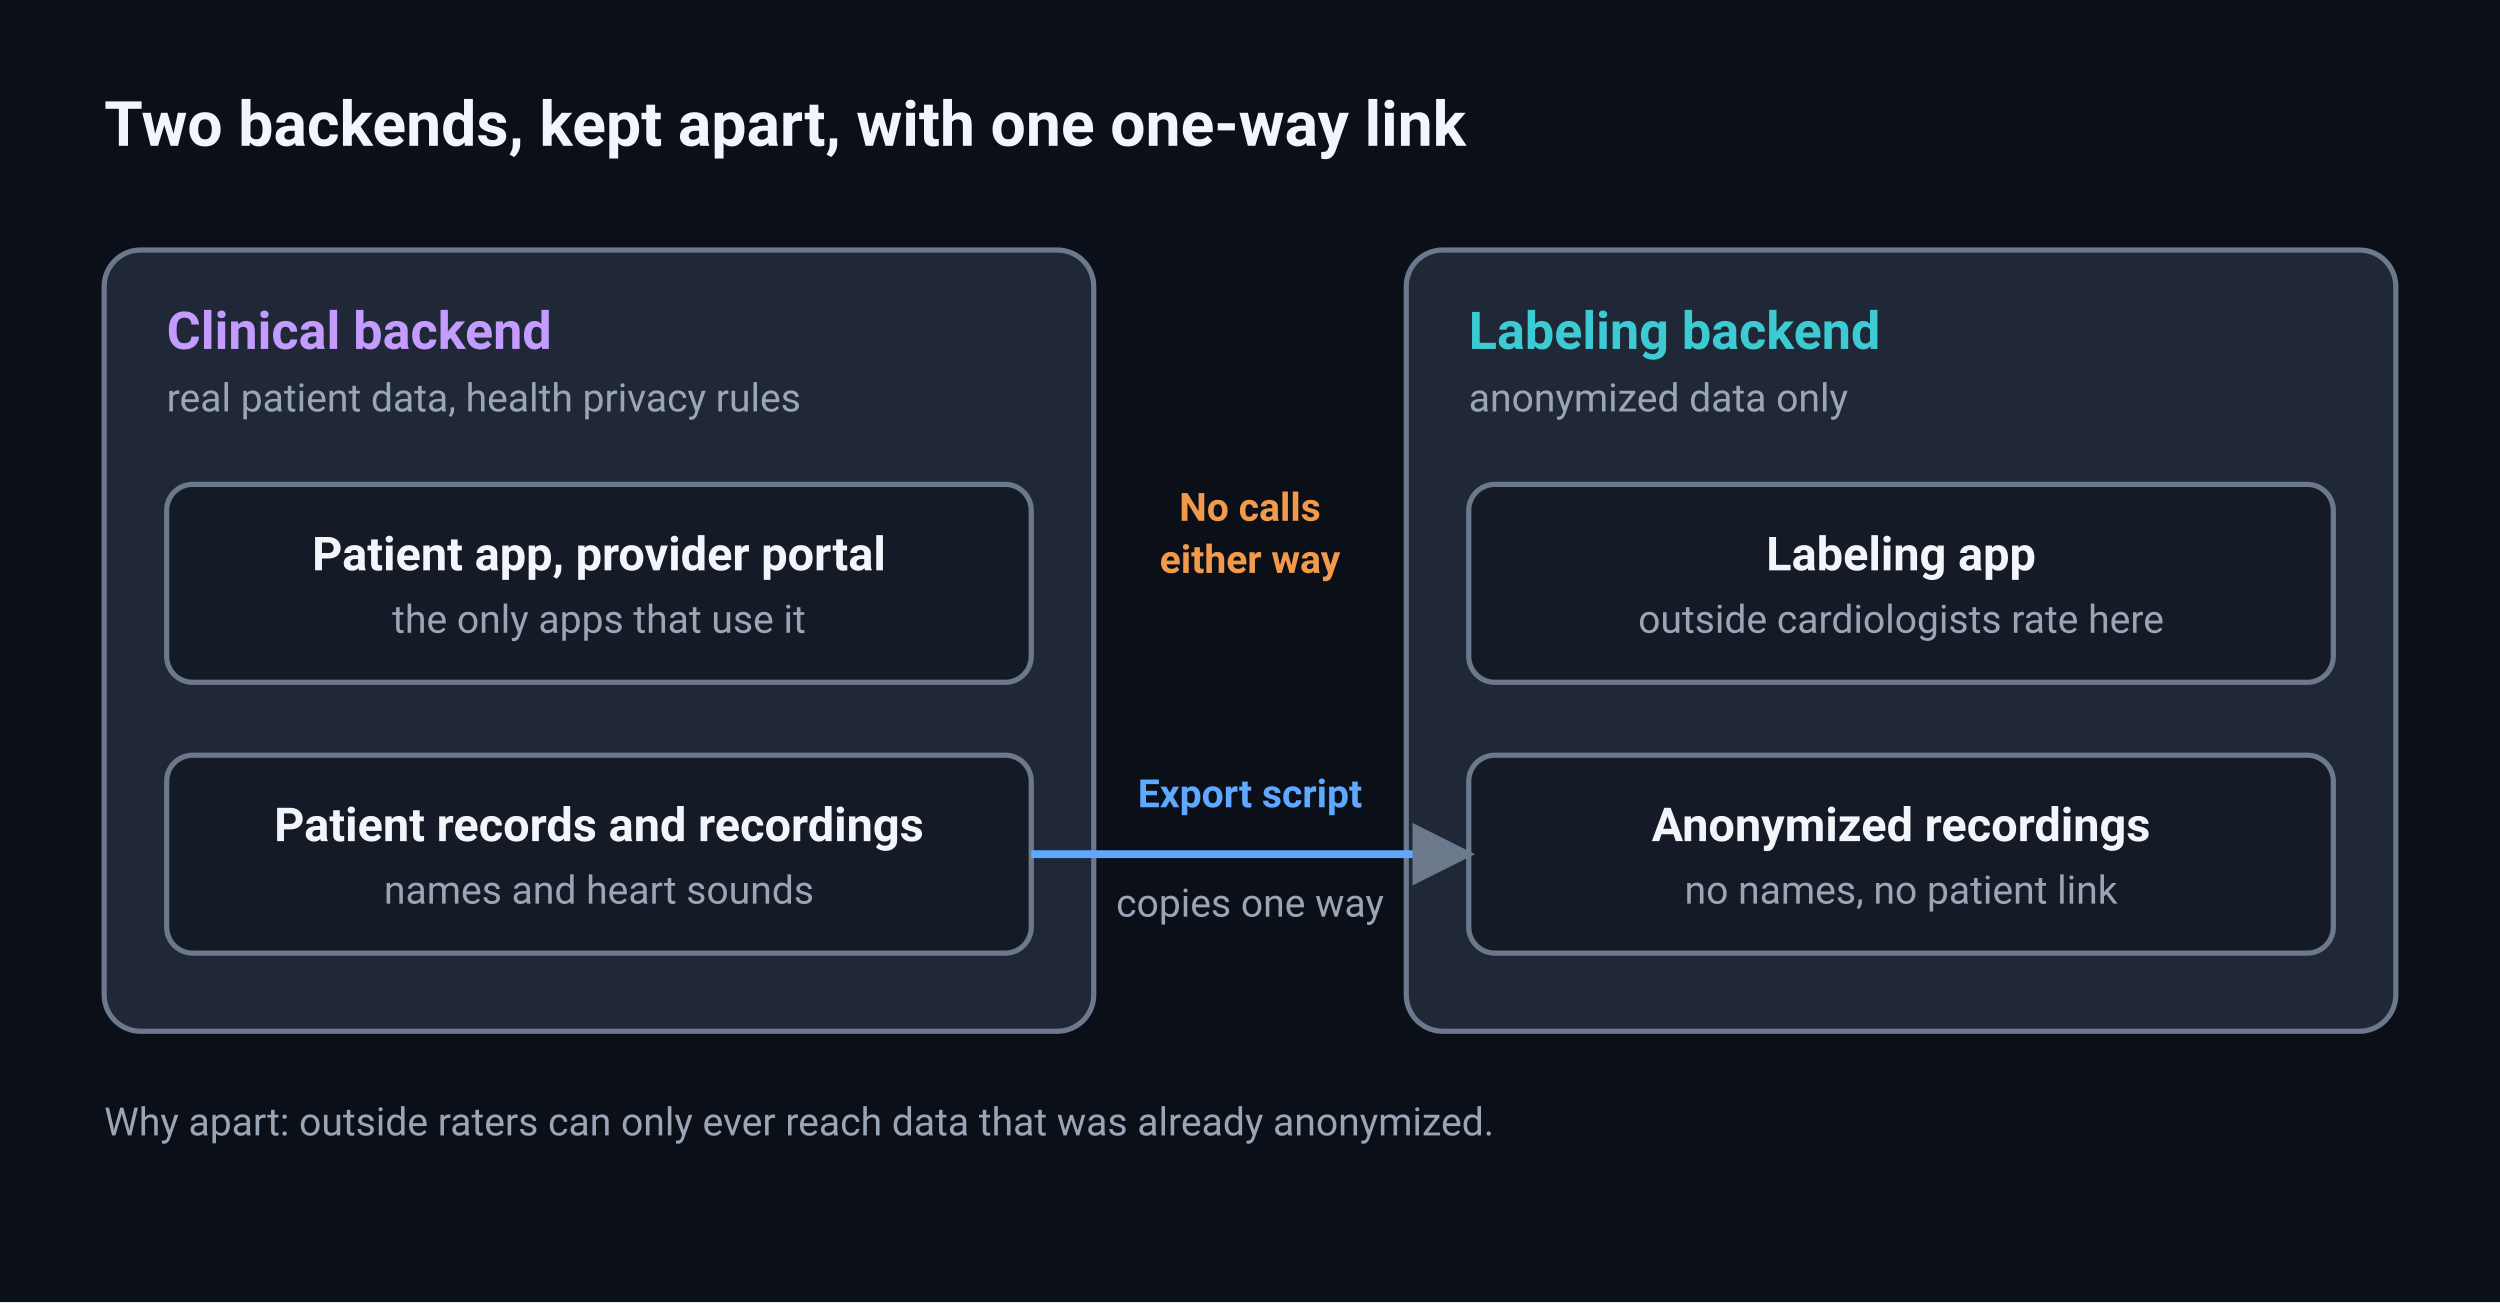
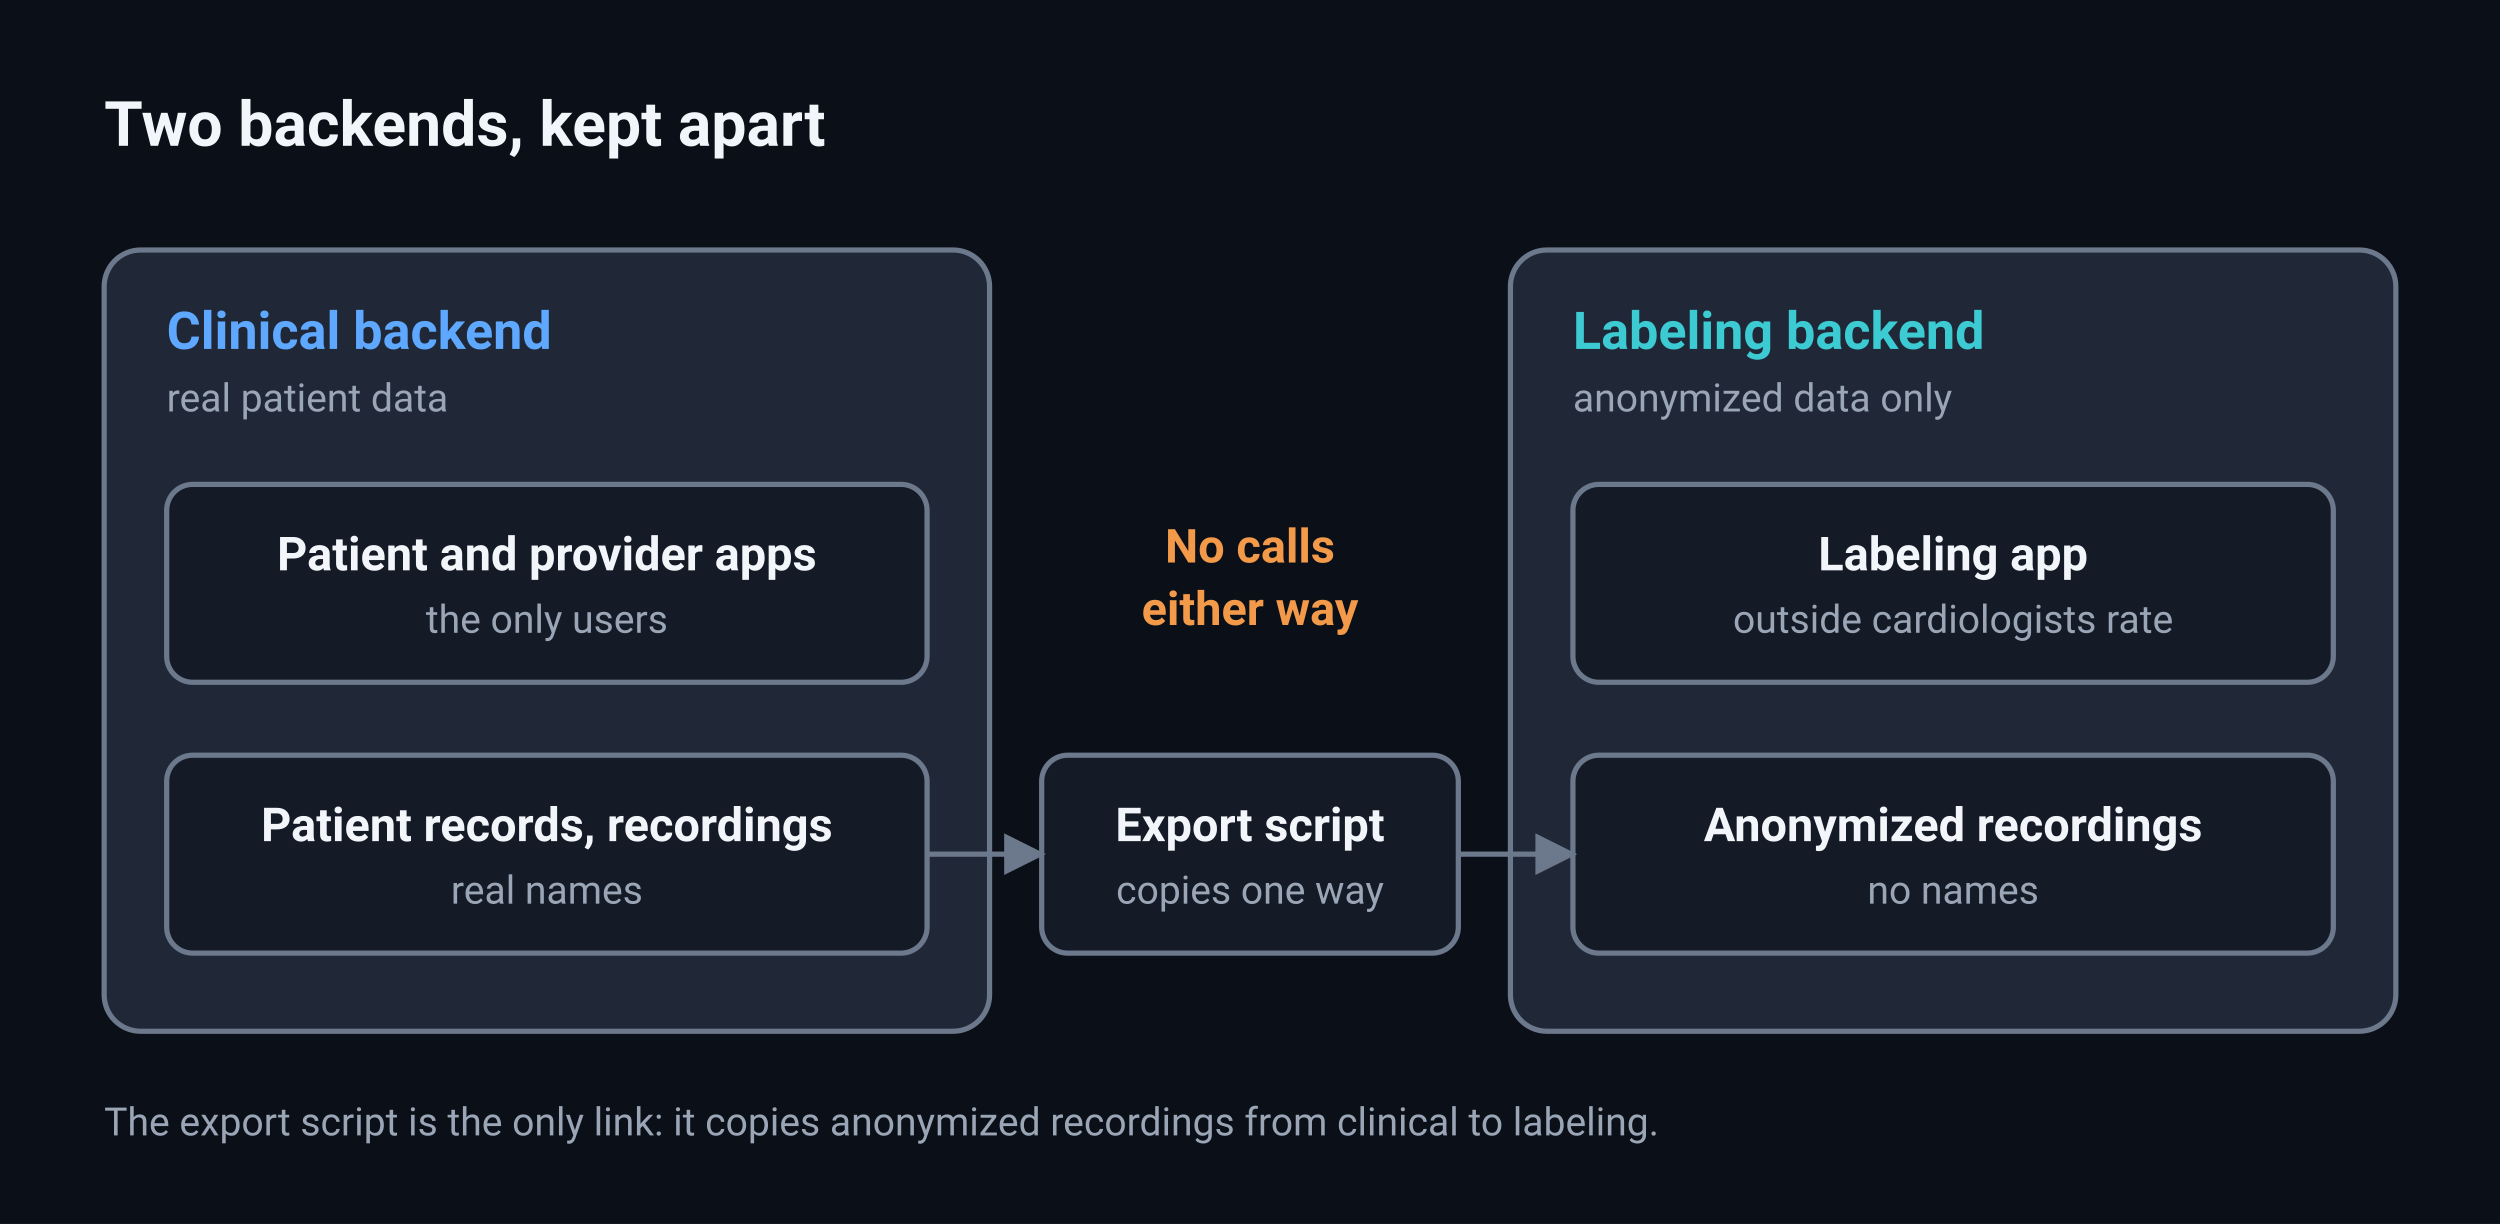
- <svg xmlns="http://www.w3.org/2000/svg" viewBox="0 0 960 500" width="960" height="500" role="img" aria-labelledby="diagram-title diagram-desc" font-family="system-ui, -apple-system, 'Segoe UI', Roboto, sans-serif">
+ <svg xmlns="http://www.w3.org/2000/svg" viewBox="0 0 960 470" width="960" height="470" role="img" aria-labelledby="diagram-title diagram-desc" font-family="system-ui, -apple-system, 'Segoe UI', Roboto, sans-serif">
  <defs>
    <marker id="arrow" viewBox="0 0 10 10" refX="9" refY="5" markerWidth="8" markerHeight="8" orient="auto">
      <path d="M0,0 L10,5 L0,10 z" fill="#6c788c" />
    </marker>
  </defs>
-   <rect x="0" y="0" width="100%" height="100%" fill="#0b0f17" />
-   <text x="40" y="56" fill="#f2f5f9" font-size="24" font-weight="600">Two backends, kept apart, with one one-way link</text>
+   <rect x="0" y="0" width="960" height="470" fill="#0b0f17" />
+   <text x="40" y="56" fill="#f2f5f9" font-size="24" font-weight="600">Two backends, kept apart</text>
  <g>
-     <rect x="40" y="96" width="380" height="300" rx="14" fill="#202837" stroke="#6c788c" stroke-width="2" />
-     <text x="64" y="134" fill="#c49bff" font-size="20" font-weight="600">Clinical backend</text>
-     <text x="64" y="158" fill="#9aa5b6" font-size="15">real patient data, health privacy rules</text>
-     <rect x="64" y="186" width="332" height="76" rx="10" fill="#151b26" stroke="#6c788c" stroke-width="2" />
-     <text x="230" y="219" text-anchor="middle" fill="#f2f5f9" font-size="18" font-weight="600">Patient app, provider portal</text>
-     <text x="230" y="243" text-anchor="middle" fill="#9aa5b6" font-size="15">the only apps that use it</text>
-     <rect x="64" y="290" width="332" height="76" rx="10" fill="#151b26" stroke="#6c788c" stroke-width="2" />
-     <text x="230" y="323" text-anchor="middle" fill="#f2f5f9" font-size="18" font-weight="600">Patient records and recordings</text>
-     <text x="230" y="347" text-anchor="middle" fill="#9aa5b6" font-size="15">names and heart sounds</text>
+     <rect x="40" y="96" width="340" height="300" rx="14" fill="#202837" stroke="#6c788c" stroke-width="2" />
+     <text x="64" y="134" fill="#5ea8ff" font-size="20" font-weight="600">Clinical backend</text>
+     <text x="64" y="158" fill="#9aa5b6" font-size="15">real patient data</text>
+     <rect x="64" y="186" width="292" height="76" rx="10" fill="#151b26" stroke="#6c788c" stroke-width="2" />
+     <text x="210" y="219" text-anchor="middle" fill="#f2f5f9" font-size="18" font-weight="600">Patient and provider apps</text>
+     <text x="210" y="243" text-anchor="middle" fill="#9aa5b6" font-size="15">the only users</text>
+     <rect x="64" y="290" width="292" height="76" rx="10" fill="#151b26" stroke="#6c788c" stroke-width="2" />
+     <text x="210" y="323" text-anchor="middle" fill="#f2f5f9" font-size="18" font-weight="600">Patient records, recordings</text>
+     <text x="210" y="347" text-anchor="middle" fill="#9aa5b6" font-size="15">real names</text>
  </g>
  <g>
-     <rect x="540" y="96" width="380" height="300" rx="14" fill="#202837" stroke="#6c788c" stroke-width="2" />
-     <text x="564" y="134" fill="#3ccbd3" font-size="20" font-weight="600">Labeling backend</text>
-     <text x="564" y="158" fill="#9aa5b6" font-size="15">anonymized data only</text>
-     <rect x="564" y="186" width="332" height="76" rx="10" fill="#151b26" stroke="#6c788c" stroke-width="2" />
-     <text x="730" y="219" text-anchor="middle" fill="#f2f5f9" font-size="18" font-weight="600">Labeling app</text>
-     <text x="730" y="243" text-anchor="middle" fill="#9aa5b6" font-size="15">outside cardiologists rate here</text>
-     <rect x="564" y="290" width="332" height="76" rx="10" fill="#151b26" stroke="#6c788c" stroke-width="2" />
-     <text x="730" y="323" text-anchor="middle" fill="#f2f5f9" font-size="18" font-weight="600">Anonymized recordings</text>
-     <text x="730" y="347" text-anchor="middle" fill="#9aa5b6" font-size="15">no names, no patient link</text>
+     <rect x="580" y="96" width="340" height="300" rx="14" fill="#202837" stroke="#6c788c" stroke-width="2" />
+     <text x="604" y="134" fill="#3ccbd3" font-size="20" font-weight="600">Labeling backend</text>
+     <text x="604" y="158" fill="#9aa5b6" font-size="15">anonymized data only</text>
+     <rect x="604" y="186" width="292" height="76" rx="10" fill="#151b26" stroke="#6c788c" stroke-width="2" />
+     <text x="750" y="219" text-anchor="middle" fill="#f2f5f9" font-size="18" font-weight="600">Labeling app</text>
+     <text x="750" y="243" text-anchor="middle" fill="#9aa5b6" font-size="15">outside cardiologists rate</text>
+     <rect x="604" y="290" width="292" height="76" rx="10" fill="#151b26" stroke="#6c788c" stroke-width="2" />
+     <text x="750" y="323" text-anchor="middle" fill="#f2f5f9" font-size="18" font-weight="600">Anonymized recordings</text>
+     <text x="750" y="347" text-anchor="middle" fill="#9aa5b6" font-size="15">no names</text>
  </g>
-   <text x="480" y="200" text-anchor="middle" fill="#f2994a" font-size="15" font-weight="600">No calls</text>
-   <text x="480" y="220" text-anchor="middle" fill="#f2994a" font-size="15" font-weight="600">either way</text>
-   <text x="480" y="310" text-anchor="middle" fill="#5ea8ff" font-size="15" font-weight="600">Export script</text>
-   <line x1="396" y1="328" x2="564" y2="328" stroke="#5ea8ff" stroke-width="3" marker-end="url(#arrow)" />
-   <text x="480" y="352" text-anchor="middle" fill="#9aa5b6" font-size="15">copies one way</text>
-   <text x="40" y="436" fill="#9aa5b6" font-size="15">Why apart: outside raters can only ever reach data that was already anonymized.</text>
+   <text x="480" y="216" text-anchor="middle" fill="#f2994a" font-size="18" font-weight="600">No calls</text>
+   <text x="480" y="240" text-anchor="middle" fill="#f2994a" font-size="18" font-weight="600">either way</text>
+   <rect x="400" y="290" width="160" height="76" rx="10" fill="#151b26" stroke="#6c788c" stroke-width="2" />
+   <text x="480" y="323" text-anchor="middle" fill="#f2f5f9" font-size="18" font-weight="600">Export script</text>
+   <text x="480" y="347" text-anchor="middle" fill="#9aa5b6" font-size="15">copies one way</text>
+   <line x1="356" y1="328" x2="400" y2="328" stroke="#6c788c" stroke-width="2" marker-end="url(#arrow)" />
+   <line x1="560" y1="328" x2="604" y2="328" stroke="#6c788c" stroke-width="2" marker-end="url(#arrow)" />
+   <text x="40" y="436" fill="#9aa5b6" font-size="15">The export script is the only link: it copies anonymized recordings from clinical to labeling.</text>
</svg>
